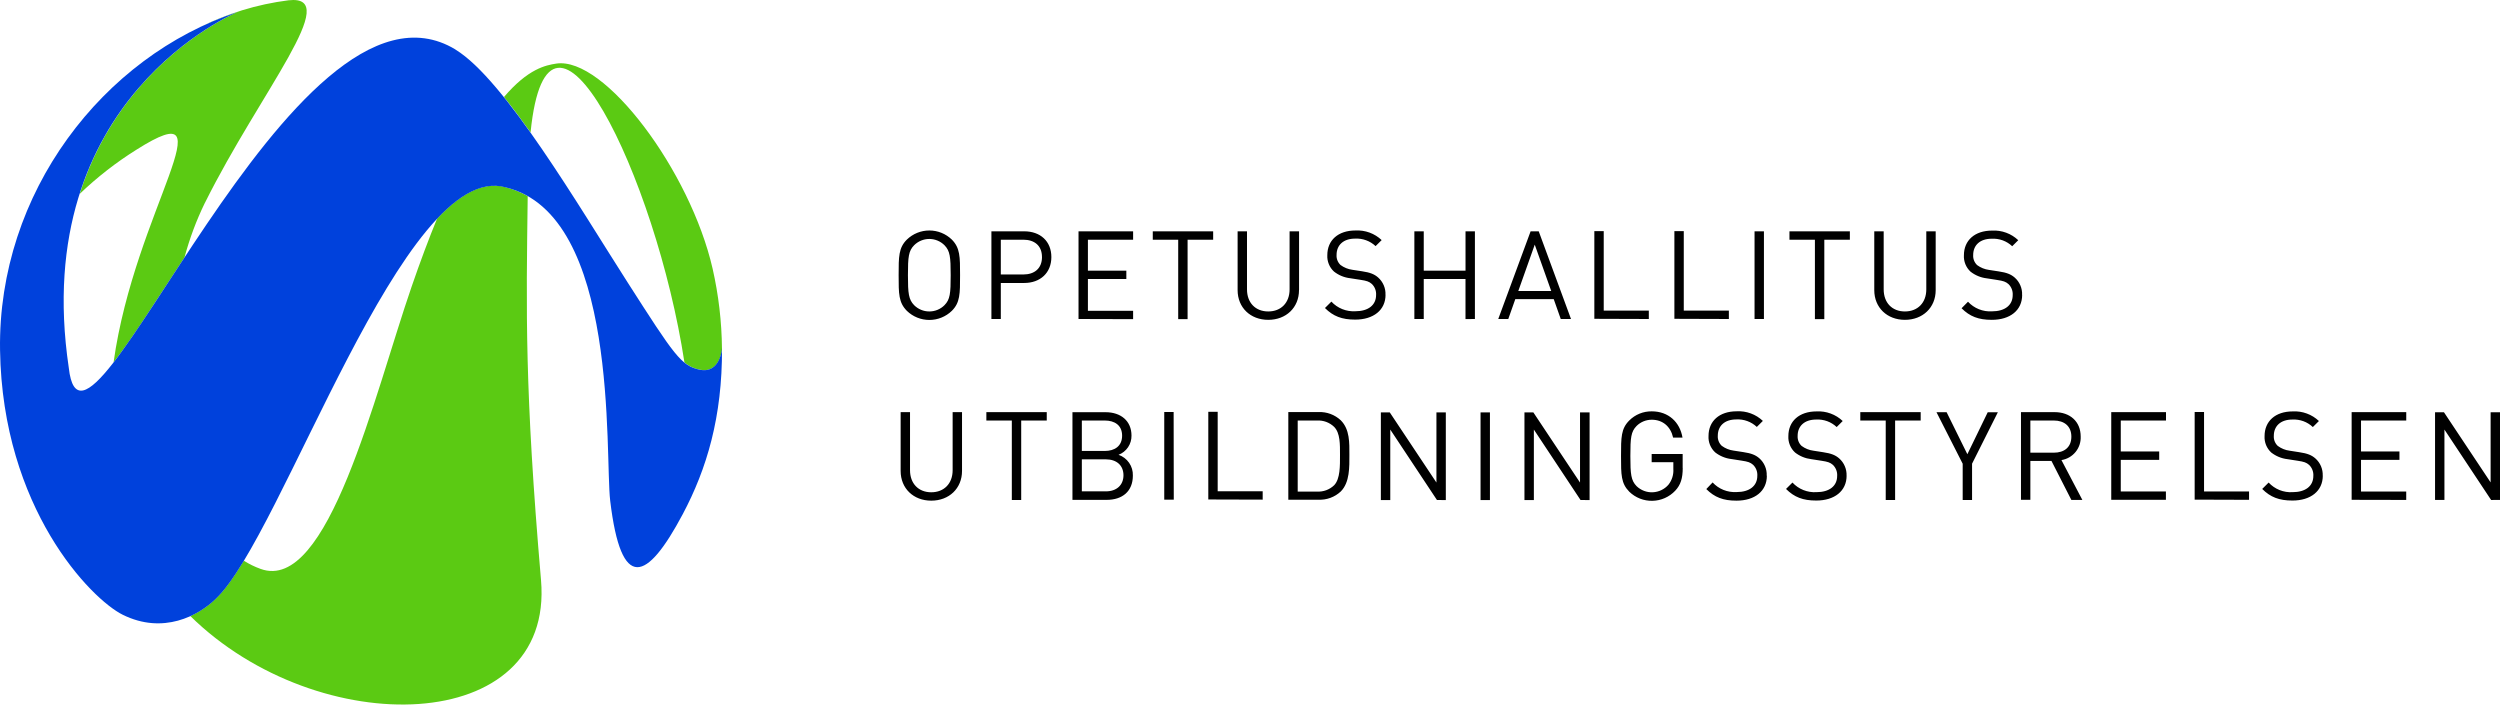
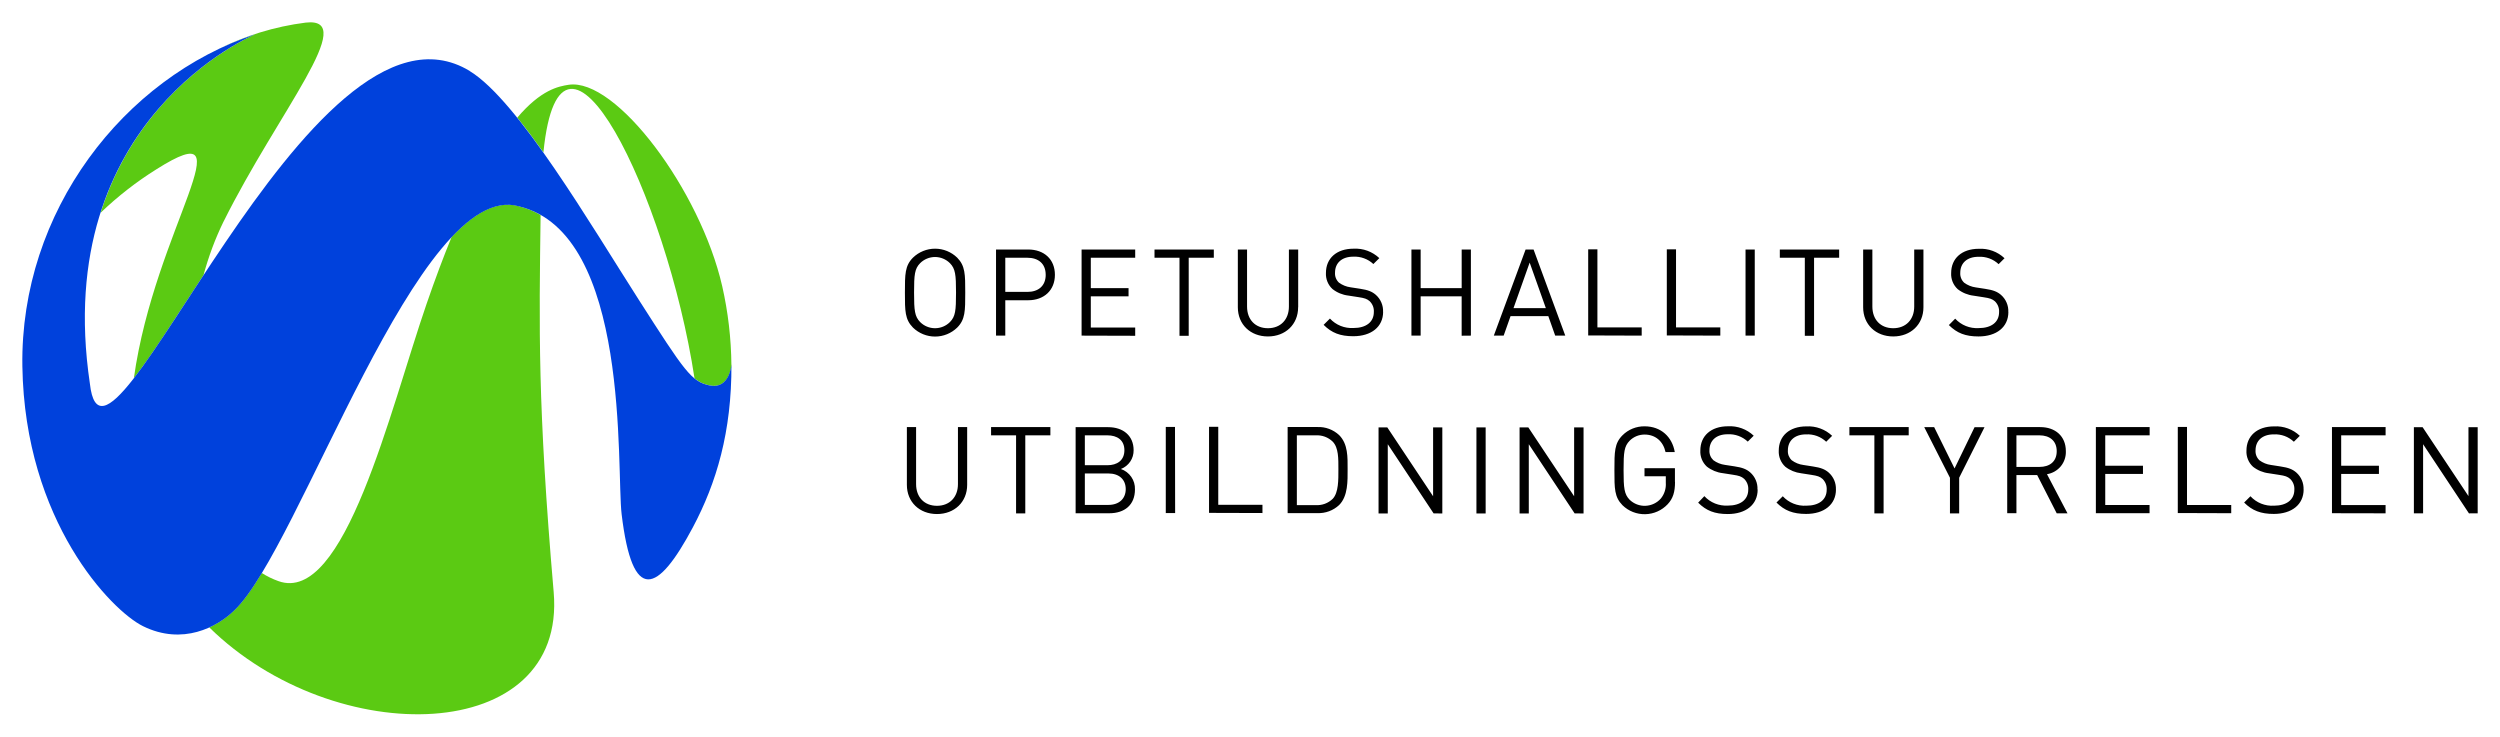
- <svg xmlns="http://www.w3.org/2000/svg" width="110" height="31" viewBox="0 0 110 31" fill="none">
-   <path d="M110 21.997V18.139H109.587V21.225L107.534 18.139H107.142V21.997H107.555V18.901L109.609 21.999L110 21.997ZM105.874 21.997V21.628H103.885V20.233H105.576V19.865H103.885V18.503H105.875V18.134H103.472V21.992L105.874 21.997ZM102.2 20.933C102.206 20.79 102.18 20.646 102.124 20.514C102.068 20.381 101.982 20.263 101.874 20.168C101.711 20.027 101.532 19.951 101.167 19.897L100.744 19.831C100.554 19.807 100.375 19.734 100.222 19.62C100.162 19.564 100.115 19.494 100.085 19.418C100.055 19.341 100.042 19.258 100.048 19.176C100.048 18.747 100.347 18.46 100.863 18.46C101.028 18.451 101.193 18.476 101.348 18.532C101.503 18.589 101.645 18.677 101.765 18.79L102.032 18.525C101.879 18.38 101.698 18.267 101.5 18.195C101.302 18.122 101.091 18.09 100.88 18.102C100.113 18.102 99.641 18.536 99.641 19.187C99.633 19.321 99.656 19.456 99.706 19.581C99.757 19.706 99.835 19.818 99.934 19.91C100.14 20.071 100.386 20.173 100.646 20.203L101.097 20.273C101.38 20.316 101.478 20.349 101.602 20.457C101.666 20.52 101.715 20.595 101.747 20.678C101.779 20.761 101.793 20.85 101.787 20.939C101.787 21.389 101.439 21.655 100.874 21.655C100.678 21.667 100.481 21.635 100.299 21.562C100.117 21.489 99.953 21.376 99.82 21.232L99.537 21.514C99.899 21.876 100.282 22.024 100.866 22.024C101.67 22.024 102.203 21.606 102.203 20.928M98.958 21.992V21.623H96.978V18.127H96.565V21.984L98.958 21.992ZM95.3 21.992V21.623H93.314V20.233H95.005V19.865H93.314V18.503H95.304V18.134H92.895V21.992H95.3ZM91.14 19.213C91.14 19.686 90.819 19.918 90.369 19.918H89.336V18.503H90.369C90.819 18.503 91.14 18.744 91.14 19.213ZM91.624 21.997L90.704 20.244C90.948 20.205 91.169 20.078 91.325 19.887C91.481 19.696 91.561 19.454 91.55 19.208C91.55 18.541 91.076 18.134 90.402 18.134H88.923V21.992H89.336V20.282H90.265L91.14 21.997H91.624ZM87.906 18.139H87.46L86.564 19.986L85.651 18.137H85.205L86.358 20.404V21.999H86.771V20.402L87.906 18.139ZM84.51 18.503V18.134H81.853V18.503H82.972V21.999H83.385V18.503H84.51ZM81.249 20.933C81.255 20.79 81.229 20.646 81.172 20.514C81.116 20.381 81.031 20.263 80.922 20.168C80.76 20.027 80.579 19.951 80.216 19.897L79.792 19.831C79.603 19.807 79.423 19.734 79.27 19.62C79.21 19.564 79.163 19.494 79.133 19.418C79.103 19.341 79.091 19.258 79.096 19.176C79.096 18.747 79.395 18.46 79.912 18.46C80.076 18.451 80.242 18.476 80.397 18.532C80.552 18.589 80.694 18.677 80.814 18.79L81.079 18.525C80.927 18.38 80.745 18.267 80.547 18.195C80.349 18.122 80.138 18.09 79.927 18.102C79.162 18.102 78.688 18.536 78.688 19.187C78.68 19.321 78.703 19.456 78.754 19.581C78.804 19.706 78.882 19.818 78.982 19.91C79.188 20.071 79.434 20.172 79.694 20.203L80.145 20.273C80.427 20.316 80.525 20.349 80.651 20.457C80.714 20.52 80.763 20.595 80.795 20.678C80.827 20.761 80.841 20.85 80.835 20.939C80.835 21.389 80.488 21.655 79.922 21.655C79.726 21.667 79.53 21.635 79.348 21.562C79.165 21.489 79.001 21.376 78.868 21.232L78.585 21.514C78.948 21.876 79.329 22.024 79.914 22.024C80.718 22.024 81.251 21.606 81.251 20.928M77.735 20.928C77.742 20.785 77.716 20.641 77.659 20.509C77.603 20.376 77.517 20.258 77.409 20.163C77.246 20.022 77.066 19.946 76.703 19.892L76.279 19.827C76.089 19.802 75.91 19.729 75.757 19.616C75.697 19.559 75.65 19.49 75.62 19.413C75.59 19.336 75.577 19.253 75.583 19.171C75.583 18.742 75.881 18.455 76.398 18.455C76.563 18.446 76.728 18.471 76.883 18.528C77.038 18.584 77.18 18.672 77.3 18.785L77.566 18.52C77.413 18.375 77.232 18.262 77.034 18.19C76.836 18.117 76.625 18.085 76.414 18.097C75.648 18.097 75.175 18.531 75.175 19.182C75.167 19.317 75.189 19.451 75.24 19.576C75.291 19.701 75.369 19.814 75.468 19.905C75.674 20.066 75.921 20.168 76.181 20.198L76.631 20.268C76.914 20.311 77.012 20.344 77.137 20.452C77.201 20.515 77.25 20.59 77.282 20.673C77.314 20.757 77.328 20.846 77.322 20.934C77.322 21.384 76.974 21.651 76.409 21.651C76.213 21.662 76.016 21.63 75.834 21.557C75.652 21.484 75.488 21.371 75.355 21.227L75.077 21.519C75.439 21.881 75.821 22.029 76.405 22.029C77.21 22.029 77.742 21.611 77.742 20.933M74.037 20.588V19.975H72.673V20.337H73.627V20.63C73.645 20.881 73.568 21.131 73.41 21.329C73.324 21.428 73.219 21.508 73.1 21.565C72.982 21.622 72.853 21.654 72.722 21.66C72.591 21.666 72.46 21.645 72.337 21.598C72.214 21.551 72.102 21.48 72.008 21.389C71.766 21.139 71.736 20.873 71.736 20.063C71.736 19.253 71.764 18.994 72.008 18.744C72.095 18.656 72.2 18.587 72.315 18.539C72.43 18.492 72.553 18.468 72.677 18.468C73.16 18.468 73.508 18.766 73.617 19.254H74.03C73.916 18.577 73.416 18.099 72.677 18.099C72.493 18.097 72.311 18.131 72.141 18.2C71.972 18.269 71.817 18.371 71.688 18.501C71.325 18.862 71.325 19.243 71.325 20.068C71.325 20.892 71.325 21.266 71.688 21.635C71.823 21.766 71.982 21.869 72.157 21.938C72.332 22.007 72.52 22.04 72.708 22.036C72.896 22.032 73.082 21.991 73.254 21.914C73.425 21.838 73.581 21.728 73.71 21.591C73.951 21.336 74.04 21.038 74.04 20.593M69.942 22.004V18.146H69.521V21.232L67.468 18.146H67.076V22.004H67.49V18.901L69.543 21.999L69.942 22.004ZM65.557 18.146H65.144V22.004H65.557V18.146ZM63.616 22.004V18.146H63.203V21.232L61.15 18.146H60.758V22.004H61.172V18.901L63.225 21.999L63.616 22.004ZM58.96 20.022C58.96 20.493 58.971 21.068 58.705 21.348C58.605 21.445 58.485 21.52 58.355 21.569C58.224 21.617 58.084 21.638 57.944 21.63H57.099V18.503H57.944C58.084 18.495 58.224 18.516 58.355 18.564C58.485 18.613 58.605 18.688 58.705 18.785C58.971 19.061 58.96 19.549 58.96 20.022ZM59.373 20.022C59.373 19.484 59.395 18.894 58.993 18.492C58.862 18.37 58.708 18.275 58.54 18.213C58.372 18.151 58.193 18.123 58.014 18.131H56.686V21.988H58.014C58.193 21.995 58.372 21.967 58.54 21.905C58.708 21.843 58.862 21.748 58.993 21.626C59.395 21.225 59.373 20.541 59.373 20.01M55.558 21.984V21.616H53.578V18.12H53.165V21.977L55.558 21.984ZM51.64 18.127H51.227V21.984H51.646L51.64 18.127ZM49.433 20.909C49.433 21.343 49.133 21.62 48.655 21.62H47.601V20.211H48.655C49.138 20.211 49.433 20.482 49.433 20.916M49.373 19.17C49.373 19.631 49.042 19.842 48.612 19.842H47.601V18.503H48.612C49.042 18.503 49.373 18.709 49.373 19.17ZM49.846 20.927C49.853 20.727 49.796 20.53 49.682 20.365C49.569 20.201 49.405 20.076 49.216 20.011C49.386 19.946 49.532 19.83 49.634 19.679C49.736 19.528 49.789 19.349 49.786 19.167C49.786 18.521 49.318 18.137 48.644 18.137H47.188V21.994H48.694C49.379 21.994 49.846 21.625 49.846 20.925M46.057 18.503V18.134H43.4V18.503H44.52V21.999H44.933V18.503H46.057ZM42.329 20.721V18.134H41.916V20.689C41.916 21.274 41.541 21.66 40.976 21.66C40.411 21.66 40.041 21.274 40.041 20.689V18.134H39.628V20.721C39.628 21.491 40.193 22.029 40.976 22.029C41.759 22.029 42.329 21.491 42.329 20.721Z" fill="black" />
-   <path d="M88.972 12.977C88.979 12.834 88.953 12.69 88.896 12.558C88.84 12.425 88.754 12.307 88.646 12.212C88.483 12.071 88.303 11.995 87.94 11.941L87.516 11.876C87.327 11.851 87.147 11.778 86.994 11.665C86.934 11.608 86.887 11.539 86.857 11.462C86.827 11.385 86.814 11.302 86.82 11.22C86.82 10.791 87.118 10.504 87.635 10.504C87.8 10.495 87.965 10.52 88.12 10.576C88.275 10.633 88.417 10.721 88.537 10.834L88.803 10.569C88.65 10.424 88.469 10.311 88.271 10.239C88.073 10.166 87.862 10.134 87.651 10.146C86.885 10.146 86.412 10.58 86.412 11.231C86.404 11.365 86.427 11.5 86.477 11.625C86.528 11.75 86.606 11.863 86.705 11.954C86.911 12.115 87.158 12.217 87.418 12.247L87.868 12.317C88.151 12.36 88.249 12.393 88.374 12.501C88.438 12.564 88.487 12.639 88.519 12.722C88.551 12.806 88.565 12.895 88.559 12.983C88.559 13.433 88.211 13.699 87.646 13.699C87.45 13.711 87.254 13.679 87.071 13.606C86.889 13.533 86.725 13.42 86.592 13.276L86.309 13.563C86.671 13.925 87.053 14.073 87.638 14.073C88.442 14.073 88.975 13.655 88.975 12.977M85.17 12.765V10.178H84.757V12.733C84.757 13.319 84.382 13.704 83.816 13.704C83.251 13.704 82.882 13.319 82.882 12.733V10.178H82.468V12.765C82.468 13.536 83.034 14.073 83.816 14.073C84.599 14.073 85.17 13.536 85.17 12.765ZM81.394 10.547V10.178H78.736V10.547H79.856V14.043H80.27V10.547H81.394ZM77.613 10.178H77.2V14.036H77.613V10.178ZM76.07 14.036V13.667H74.086V10.171H73.673V14.028L76.07 14.036ZM72.548 14.036V13.667H70.564V10.171H70.151V14.028L72.548 14.036ZM68.254 12.804H66.805L67.529 10.764L68.254 12.804ZM69.124 14.036L67.704 10.178H67.347L65.923 14.036H66.364L66.673 13.162H68.364L68.673 14.036H69.124ZM64.896 14.036V10.178H64.483V11.909H62.645V10.178H62.232V14.036H62.645V12.277H64.482V14.04L64.896 14.036ZM60.961 12.973C60.968 12.829 60.942 12.685 60.885 12.553C60.829 12.421 60.743 12.302 60.635 12.207C60.472 12.066 60.293 11.99 59.929 11.936L59.505 11.871C59.316 11.846 59.136 11.773 58.983 11.66C58.923 11.603 58.876 11.534 58.846 11.457C58.816 11.38 58.803 11.297 58.809 11.215C58.809 10.786 59.108 10.499 59.624 10.499C59.789 10.49 59.954 10.515 60.109 10.572C60.264 10.628 60.406 10.716 60.526 10.829L60.793 10.564C60.64 10.419 60.459 10.307 60.261 10.234C60.063 10.161 59.852 10.13 59.641 10.141C58.874 10.141 58.402 10.575 58.402 11.226C58.394 11.361 58.417 11.495 58.468 11.62C58.518 11.745 58.596 11.858 58.696 11.949C58.901 12.111 59.147 12.212 59.407 12.242L59.859 12.312C60.141 12.355 60.239 12.388 60.363 12.496C60.427 12.559 60.477 12.634 60.508 12.717C60.54 12.801 60.554 12.89 60.548 12.979C60.548 13.428 60.2 13.695 59.635 13.695C59.439 13.706 59.243 13.674 59.06 13.601C58.878 13.528 58.714 13.415 58.581 13.271L58.298 13.553C58.66 13.915 59.043 14.063 59.627 14.063C60.431 14.063 60.964 13.645 60.964 12.968M57.159 12.755V10.178H56.742V12.733C56.742 13.319 56.368 13.704 55.803 13.704C55.238 13.704 54.868 13.319 54.868 12.733V10.178H54.455V12.765C54.455 13.536 55.02 14.073 55.803 14.073C56.586 14.073 57.156 13.536 57.156 12.765M53.379 10.547V10.178H50.722V10.547H51.841V14.043H52.254V10.547H53.379ZM49.857 14.043V13.674H47.868V12.277H49.559V11.909H47.868V10.547H49.857V10.178H47.455V14.036L49.857 14.043ZM45.848 11.307C45.848 11.816 45.511 12.077 45.027 12.077H44.036V10.547H45.026C45.509 10.547 45.847 10.802 45.847 11.311M46.26 11.311C46.26 10.617 45.777 10.178 45.064 10.178H43.622V14.036H44.036V12.451H45.064C45.771 12.451 46.26 12.006 46.26 11.311ZM41.83 12.109C41.83 12.917 41.803 13.177 41.558 13.427C41.471 13.515 41.366 13.585 41.252 13.632C41.137 13.68 41.014 13.704 40.89 13.704C40.765 13.704 40.642 13.68 40.528 13.632C40.413 13.585 40.309 13.515 40.221 13.427C39.98 13.177 39.949 12.917 39.949 12.109C39.949 11.302 39.977 11.04 40.221 10.791C40.398 10.614 40.639 10.514 40.89 10.514C41.14 10.514 41.381 10.614 41.558 10.791C41.8 11.04 41.83 11.301 41.83 12.109ZM42.243 12.109C42.243 11.29 42.243 10.91 41.881 10.542C41.616 10.285 41.261 10.141 40.891 10.141C40.522 10.141 40.167 10.285 39.902 10.542C39.54 10.904 39.54 11.285 39.54 12.109C39.54 12.934 39.54 13.308 39.902 13.677C40.167 13.934 40.522 14.078 40.891 14.078C41.261 14.078 41.616 13.934 41.881 13.677C42.243 13.315 42.243 12.933 42.243 12.109Z" fill="black" />
-   <path d="M9.019 8.921C11.458 4.02 15.13 -0.266 12.693 0.013C11.307 0.189 9.963 0.602 8.718 1.235C9.28 0.961 9.86 0.725 10.453 0.528C10.453 0.528 5.394 2.605 3.505 8.534C4.27 7.8 5.109 7.146 6.008 6.584C10.204 3.932 5.934 9.236 4.997 15.945C5.843 14.86 6.905 13.173 8.118 11.328C8.34 10.498 8.642 9.69 9.019 8.917M22.252 8.238C21.273 7.958 20.256 8.527 19.232 9.618C18.87 10.498 18.498 11.49 18.11 12.616C16.477 17.348 14.442 26.117 11.467 25.032C11.208 24.939 10.96 24.818 10.728 24.67C10.282 25.407 9.869 25.986 9.495 26.342C9.168 26.659 8.789 26.918 8.374 27.106C14.012 32.645 24.395 32.41 23.805 25.528C23.08 17.101 23.154 13.702 23.219 8.631C22.917 8.456 22.592 8.326 22.253 8.242M31.767 15.348C31.756 14.161 31.618 12.979 31.355 11.821C30.374 7.529 26.595 2.468 24.47 2.799C24.022 2.869 23.24 3.016 22.175 4.269C22.558 4.744 22.95 5.27 23.345 5.825C24.124 -1.918 28.862 7.735 30.116 15.951C30.31 16.114 30.543 16.223 30.793 16.267C31.623 16.439 31.759 15.509 31.771 15.351" fill="#5BCA13" />
-   <path d="M20.044 2.18C12.857 -2.187 3.712 22.359 3.027 16.187C1.26 4.293 10.453 0.528 10.453 0.528C4.542 2.478 -0.103 8.477 0.002 15.405C0.108 22.366 4.001 26.359 5.404 27.051C7.181 27.928 8.733 27.095 9.499 26.344C12.444 23.549 17.766 6.96 22.252 8.245C27.271 9.45 26.606 20.011 26.849 22.036C27.332 26.072 28.463 25.59 30.04 22.625C31.096 20.637 31.784 18.346 31.768 15.325C31.768 15.325 31.693 16.456 30.787 16.267C29.974 16.098 29.67 15.634 27.624 12.44C25.481 9.096 22.206 3.498 20.044 2.184" fill="#0041DC" />
+ <svg xmlns="http://www.w3.org/2000/svg" width="112" height="33" viewBox="0 0 112 33" fill="none">
+   <path d="M111 22.997V19.139H110.587V22.225L108.534 19.139H108.142V22.997H108.555V19.901L110.609 22.999L111 22.997ZM106.874 22.997V22.628H104.885V21.233H106.576V20.865H104.885V19.503H106.875V19.134H104.472V22.992L106.874 22.997ZM103.2 21.933C103.206 21.79 103.18 21.646 103.124 21.514C103.068 21.381 102.982 21.263 102.874 21.168C102.711 21.027 102.532 20.951 102.167 20.897L101.744 20.831C101.554 20.807 101.375 20.734 101.222 20.62C101.162 20.564 101.115 20.494 101.085 20.418C101.055 20.341 101.042 20.258 101.048 20.176C101.048 19.747 101.347 19.46 101.863 19.46C102.028 19.451 102.193 19.476 102.348 19.532C102.503 19.589 102.645 19.677 102.765 19.79L103.032 19.525C102.879 19.38 102.698 19.267 102.5 19.195C102.302 19.122 102.091 19.09 101.88 19.102C101.113 19.102 100.641 19.536 100.641 20.187C100.633 20.321 100.656 20.456 100.707 20.581C100.757 20.706 100.835 20.818 100.935 20.91C101.14 21.071 101.386 21.173 101.646 21.203L102.097 21.273C102.38 21.316 102.478 21.349 102.602 21.457C102.666 21.52 102.715 21.595 102.747 21.678C102.779 21.761 102.793 21.85 102.787 21.939C102.787 22.389 102.439 22.655 101.874 22.655C101.678 22.667 101.481 22.635 101.299 22.562C101.117 22.489 100.953 22.376 100.82 22.232L100.537 22.514C100.9 22.876 101.282 23.024 101.866 23.024C102.67 23.024 103.203 22.606 103.203 21.928M99.959 22.992V22.623H97.978V19.127H97.565V22.984L99.959 22.992ZM96.3 22.992V22.623H94.315V21.233H96.005V20.865H94.315V19.503H96.304V19.134H93.895V22.992H96.3ZM92.141 20.213C92.141 20.686 91.819 20.918 91.369 20.918H90.336V19.503H91.369C91.819 19.503 92.141 19.744 92.141 20.213ZM92.624 22.997L91.705 21.244C91.948 21.205 92.169 21.078 92.326 20.887C92.481 20.696 92.561 20.454 92.55 20.208C92.55 19.541 92.077 19.134 91.403 19.134H89.923V22.992H90.336V21.282H91.265L92.141 22.997H92.624ZM88.906 19.139H88.46L87.564 20.986L86.651 19.137H86.206L87.358 21.404V22.999H87.771V21.402L88.906 19.139ZM85.51 19.503V19.134H82.853V19.503H83.972V22.999H84.385V19.503H85.51ZM82.249 21.933C82.255 21.79 82.229 21.646 82.173 21.514C82.116 21.381 82.031 21.263 81.923 21.168C81.76 21.027 81.58 20.951 81.216 20.897L80.792 20.831C80.603 20.807 80.423 20.734 80.27 20.62C80.21 20.564 80.164 20.494 80.133 20.418C80.103 20.341 80.091 20.258 80.097 20.176C80.097 19.747 80.395 19.46 80.912 19.46C81.077 19.451 81.242 19.476 81.397 19.532C81.552 19.589 81.694 19.677 81.814 19.79L82.08 19.525C81.927 19.38 81.746 19.267 81.547 19.195C81.349 19.122 81.138 19.09 80.927 19.102C80.162 19.102 79.688 19.536 79.688 20.187C79.681 20.321 79.703 20.456 79.754 20.581C79.805 20.706 79.882 20.818 79.982 20.91C80.188 21.071 80.434 21.172 80.694 21.203L81.145 21.273C81.427 21.316 81.525 21.349 81.651 21.457C81.714 21.52 81.764 21.595 81.796 21.678C81.828 21.761 81.841 21.85 81.836 21.939C81.836 22.389 81.488 22.655 80.923 22.655C80.727 22.667 80.53 22.635 80.348 22.562C80.165 22.489 80.002 22.376 79.868 22.232L79.586 22.514C79.948 22.876 80.33 23.024 80.914 23.024C81.719 23.024 82.251 22.606 82.251 21.928M78.735 21.928C78.742 21.785 78.716 21.641 78.659 21.509C78.603 21.376 78.517 21.258 78.409 21.163C78.246 21.022 78.066 20.946 77.703 20.892L77.279 20.827C77.09 20.802 76.91 20.729 76.757 20.616C76.697 20.559 76.65 20.49 76.62 20.413C76.59 20.336 76.577 20.253 76.583 20.171C76.583 19.742 76.881 19.455 77.398 19.455C77.563 19.446 77.728 19.471 77.883 19.528C78.038 19.584 78.18 19.672 78.3 19.785L78.566 19.52C78.413 19.375 78.232 19.262 78.034 19.19C77.836 19.117 77.625 19.085 77.414 19.097C76.648 19.097 76.175 19.531 76.175 20.182C76.167 20.317 76.19 20.451 76.24 20.576C76.291 20.701 76.369 20.814 76.468 20.905C76.674 21.066 76.921 21.168 77.181 21.198L77.631 21.268C77.914 21.311 78.012 21.344 78.138 21.452C78.201 21.515 78.25 21.59 78.282 21.673C78.314 21.757 78.328 21.846 78.322 21.934C78.322 22.384 77.974 22.651 77.409 22.651C77.213 22.662 77.017 22.63 76.834 22.557C76.652 22.484 76.488 22.371 76.355 22.227L76.077 22.519C76.439 22.881 76.821 23.029 77.406 23.029C78.21 23.029 78.743 22.611 78.743 21.933M75.037 21.588V20.975H73.674V21.337H74.628V21.63C74.646 21.881 74.568 22.131 74.41 22.329C74.324 22.428 74.219 22.508 74.1 22.565C73.982 22.622 73.853 22.654 73.722 22.66C73.591 22.666 73.46 22.645 73.337 22.598C73.214 22.551 73.102 22.48 73.008 22.389C72.766 22.139 72.736 21.873 72.736 21.063C72.736 20.253 72.764 19.994 73.008 19.744C73.096 19.656 73.2 19.587 73.315 19.539C73.43 19.492 73.553 19.468 73.677 19.468C74.16 19.468 74.508 19.766 74.617 20.254H75.03C74.916 19.577 74.416 19.099 73.677 19.099C73.494 19.097 73.312 19.131 73.142 19.2C72.972 19.269 72.817 19.371 72.688 19.501C72.326 19.862 72.326 20.243 72.326 21.068C72.326 21.892 72.326 22.266 72.688 22.635C72.823 22.766 72.982 22.869 73.157 22.938C73.333 23.007 73.52 23.04 73.708 23.036C73.896 23.032 74.082 22.991 74.254 22.914C74.426 22.838 74.581 22.728 74.71 22.591C74.951 22.336 75.041 22.038 75.041 21.593M70.943 23.004V19.146H70.521V22.232L68.468 19.146H68.077V23.004H68.49V19.901L70.543 22.999L70.943 23.004ZM66.557 19.146H66.144V23.004H66.557V19.146ZM64.616 23.004V19.146H64.203V22.232L62.15 19.146H61.759V23.004H62.172V19.901L64.225 22.999L64.616 23.004ZM59.96 21.022C59.96 21.493 59.971 22.068 59.705 22.348C59.605 22.445 59.486 22.52 59.355 22.569C59.224 22.617 59.084 22.638 58.944 22.63H58.099V19.503H58.944C59.084 19.495 59.224 19.516 59.355 19.564C59.486 19.613 59.605 19.688 59.705 19.785C59.971 20.061 59.96 20.549 59.96 21.022ZM60.373 21.022C60.373 20.484 60.395 19.894 59.993 19.492C59.862 19.37 59.708 19.275 59.54 19.213C59.372 19.151 59.194 19.123 59.015 19.131H57.686V22.988H59.015C59.194 22.995 59.372 22.967 59.54 22.905C59.708 22.843 59.862 22.748 59.993 22.626C60.395 22.225 60.373 21.541 60.373 21.01M56.558 22.984V22.616H54.578V19.12H54.165V22.977L56.558 22.984ZM52.64 19.127H52.227V22.984H52.646L52.64 19.127ZM50.433 21.909C50.433 22.343 50.134 22.62 49.655 22.62H48.601V21.211H49.655C50.139 21.211 50.433 21.482 50.433 21.916M50.373 20.17C50.373 20.631 50.042 20.842 49.612 20.842H48.601V19.503H49.612C50.042 19.503 50.373 19.709 50.373 20.17ZM50.846 21.927C50.853 21.727 50.796 21.53 50.682 21.365C50.569 21.201 50.405 21.076 50.216 21.011C50.386 20.946 50.532 20.83 50.635 20.679C50.737 20.528 50.789 20.349 50.786 20.167C50.786 19.521 50.319 19.137 49.645 19.137H48.188V22.994H49.694C50.379 22.994 50.846 22.625 50.846 21.925M47.057 19.503V19.134H44.4V19.503H45.52V22.999H45.933V19.503H47.057ZM43.329 21.721V19.134H42.916V21.689C42.916 22.274 42.541 22.66 41.976 22.66C41.411 22.66 41.041 22.274 41.041 21.689V19.134H40.628V21.721C40.628 22.491 41.194 23.029 41.976 23.029C42.759 23.029 43.329 22.491 43.329 21.721Z" fill="black" />
+   <path d="M89.972 13.977C89.979 13.834 89.953 13.69 89.896 13.558C89.84 13.425 89.754 13.307 89.646 13.212C89.483 13.071 89.303 12.995 88.94 12.941L88.516 12.876C88.327 12.851 88.147 12.778 87.994 12.665C87.934 12.608 87.887 12.539 87.857 12.462C87.827 12.385 87.814 12.302 87.82 12.22C87.82 11.791 88.118 11.504 88.635 11.504C88.8 11.495 88.965 11.52 89.121 11.576C89.276 11.633 89.418 11.721 89.538 11.834L89.803 11.569C89.65 11.424 89.469 11.311 89.271 11.239C89.073 11.166 88.862 11.134 88.651 11.146C87.885 11.146 87.412 11.58 87.412 12.231C87.404 12.365 87.427 12.5 87.477 12.625C87.528 12.75 87.606 12.863 87.705 12.954C87.911 13.115 88.158 13.217 88.418 13.247L88.868 13.317C89.151 13.36 89.249 13.393 89.375 13.501C89.438 13.564 89.487 13.639 89.519 13.722C89.551 13.806 89.565 13.895 89.559 13.983C89.559 14.433 89.212 14.699 88.646 14.699C88.45 14.711 88.254 14.679 88.072 14.606C87.889 14.533 87.725 14.42 87.592 14.276L87.309 14.563C87.672 14.925 88.053 15.073 88.638 15.073C89.442 15.073 89.975 14.655 89.975 13.977M86.17 13.765V11.178H85.757V13.733C85.757 14.319 85.382 14.704 84.816 14.704C84.251 14.704 83.882 14.319 83.882 13.733V11.178H83.469V13.765C83.469 14.536 84.034 15.073 84.816 15.073C85.599 15.073 86.17 14.536 86.17 13.765ZM82.394 11.547V11.178H79.736V11.547H80.856V15.043H81.27V11.547H82.394ZM78.613 11.178H78.2V15.036H78.613V11.178ZM77.07 15.036V14.667H75.086V11.171H74.673V15.028L77.07 15.036ZM73.548 15.036V14.667H71.564V11.171H71.151V15.028L73.548 15.036ZM69.254 13.804H67.805L68.529 11.764L69.254 13.804ZM70.124 15.036L68.704 11.178H68.347L66.923 15.036H67.364L67.673 14.162H69.364L69.673 15.036H70.124ZM65.896 15.036V11.178H65.483V12.909H63.645V11.178H63.232V15.036H63.645V13.277H65.482V15.04L65.896 15.036ZM61.961 13.973C61.968 13.829 61.942 13.685 61.885 13.553C61.829 13.421 61.743 13.302 61.635 13.207C61.472 13.066 61.294 12.99 60.929 12.936L60.505 12.871C60.316 12.846 60.136 12.773 59.983 12.66C59.923 12.603 59.876 12.534 59.846 12.457C59.816 12.38 59.803 12.297 59.809 12.215C59.809 11.786 60.109 11.499 60.624 11.499C60.789 11.49 60.954 11.515 61.109 11.572C61.265 11.628 61.407 11.716 61.527 11.829L61.794 11.564C61.64 11.419 61.459 11.307 61.261 11.234C61.063 11.161 60.852 11.13 60.641 11.141C59.874 11.141 59.402 11.575 59.402 12.226C59.395 12.361 59.417 12.495 59.468 12.62C59.518 12.745 59.596 12.858 59.696 12.949C59.901 13.111 60.147 13.212 60.407 13.242L60.859 13.312C61.141 13.355 61.239 13.388 61.364 13.496C61.427 13.559 61.477 13.634 61.509 13.717C61.541 13.801 61.554 13.89 61.548 13.979C61.548 14.428 61.2 14.695 60.635 14.695C60.439 14.706 60.243 14.674 60.06 14.601C59.878 14.528 59.714 14.415 59.581 14.271L59.298 14.553C59.66 14.915 60.043 15.063 60.627 15.063C61.431 15.063 61.964 14.645 61.964 13.968M58.159 13.755V11.178H57.743V13.733C57.743 14.319 57.368 14.704 56.803 14.704C56.238 14.704 55.868 14.319 55.868 13.733V11.178H55.455V13.765C55.455 14.536 56.02 15.073 56.803 15.073C57.586 15.073 58.156 14.536 58.156 13.765M54.379 11.547V11.178H51.722V11.547H52.841V15.043H53.254V11.547H54.379ZM50.857 15.043V14.674H48.868V13.277H50.559V12.909H48.868V11.547H50.857V11.178H48.455V15.036L50.857 15.043ZM46.848 12.307C46.848 12.816 46.511 13.077 46.027 13.077H45.037V11.547H46.026C46.509 11.547 46.847 11.802 46.847 12.311M47.26 12.311C47.26 11.617 46.777 11.178 46.064 11.178H44.622V15.036H45.037V13.451H46.064C46.771 13.451 47.26 13.006 47.26 12.311ZM42.83 13.109C42.83 13.917 42.803 14.177 42.558 14.427C42.471 14.515 42.366 14.585 42.252 14.632C42.137 14.68 42.014 14.704 41.89 14.704C41.766 14.704 41.642 14.68 41.528 14.632C41.413 14.585 41.309 14.515 41.221 14.427C40.98 14.177 40.95 13.917 40.95 13.109C40.95 12.302 40.977 12.04 41.221 11.791C41.398 11.614 41.639 11.514 41.89 11.514C42.14 11.514 42.381 11.614 42.558 11.791C42.8 12.04 42.83 12.301 42.83 13.109ZM43.243 13.109C43.243 12.29 43.243 11.91 42.881 11.542C42.616 11.285 42.261 11.141 41.892 11.141C41.522 11.141 41.167 11.285 40.902 11.542C40.54 11.904 40.54 12.285 40.54 13.109C40.54 13.934 40.54 14.308 40.902 14.677C41.167 14.934 41.522 15.078 41.892 15.078C42.261 15.078 42.616 14.934 42.881 14.677C43.243 14.315 43.243 13.933 43.243 13.109Z" fill="black" />
+   <path d="M10.019 9.921C12.457 5.02 16.13 0.734 13.693 1.013C12.307 1.189 10.963 1.602 9.718 2.235C10.28 1.961 10.86 1.725 11.453 1.528C11.453 1.528 6.394 3.605 4.505 9.534C5.27 8.8 6.109 8.146 7.008 7.584C11.204 4.932 6.934 10.236 5.997 16.945C6.842 15.86 7.905 14.173 9.118 12.328C9.34 11.498 9.642 10.69 10.019 9.917M23.252 9.238C22.273 8.958 21.256 9.527 20.232 10.618C19.87 11.498 19.498 12.49 19.11 13.616C17.477 18.348 15.442 27.117 12.467 26.032C12.208 25.939 11.96 25.818 11.728 25.67C11.282 26.407 10.869 26.986 10.495 27.342C10.168 27.659 9.789 27.918 9.374 28.106C15.012 33.645 25.395 33.41 24.805 26.528C24.08 18.101 24.154 14.702 24.219 9.631C23.917 9.456 23.592 9.326 23.253 9.242M32.767 16.348C32.756 15.161 32.618 13.979 32.355 12.821C31.374 8.529 27.595 3.468 25.47 3.799C25.022 3.869 24.239 4.016 23.175 5.269C23.558 5.744 23.95 6.27 24.345 6.825C25.124 -0.918 29.862 8.735 31.115 16.951C31.309 17.114 31.543 17.223 31.793 17.267C32.623 17.439 32.759 16.509 32.771 16.351" fill="#5BCA13" />
+   <path d="M21.044 3.18C13.857 -1.187 4.712 23.359 4.027 17.187C2.26 5.293 11.453 1.528 11.453 1.528C5.542 3.478 0.897 9.477 1.002 16.405C1.108 23.366 5.001 27.359 6.404 28.051C8.181 28.928 9.733 28.095 10.499 27.344C13.444 24.549 18.766 7.96 23.252 9.245C28.271 10.45 27.606 21.011 27.849 23.036C28.332 27.072 29.463 26.59 31.04 23.625C32.096 21.637 32.783 19.346 32.768 16.326C32.768 16.326 32.693 17.456 31.787 17.267C30.974 17.098 30.67 16.634 28.624 13.44C26.481 10.096 23.206 4.498 21.044 3.184" fill="#0041DC" />
</svg>
